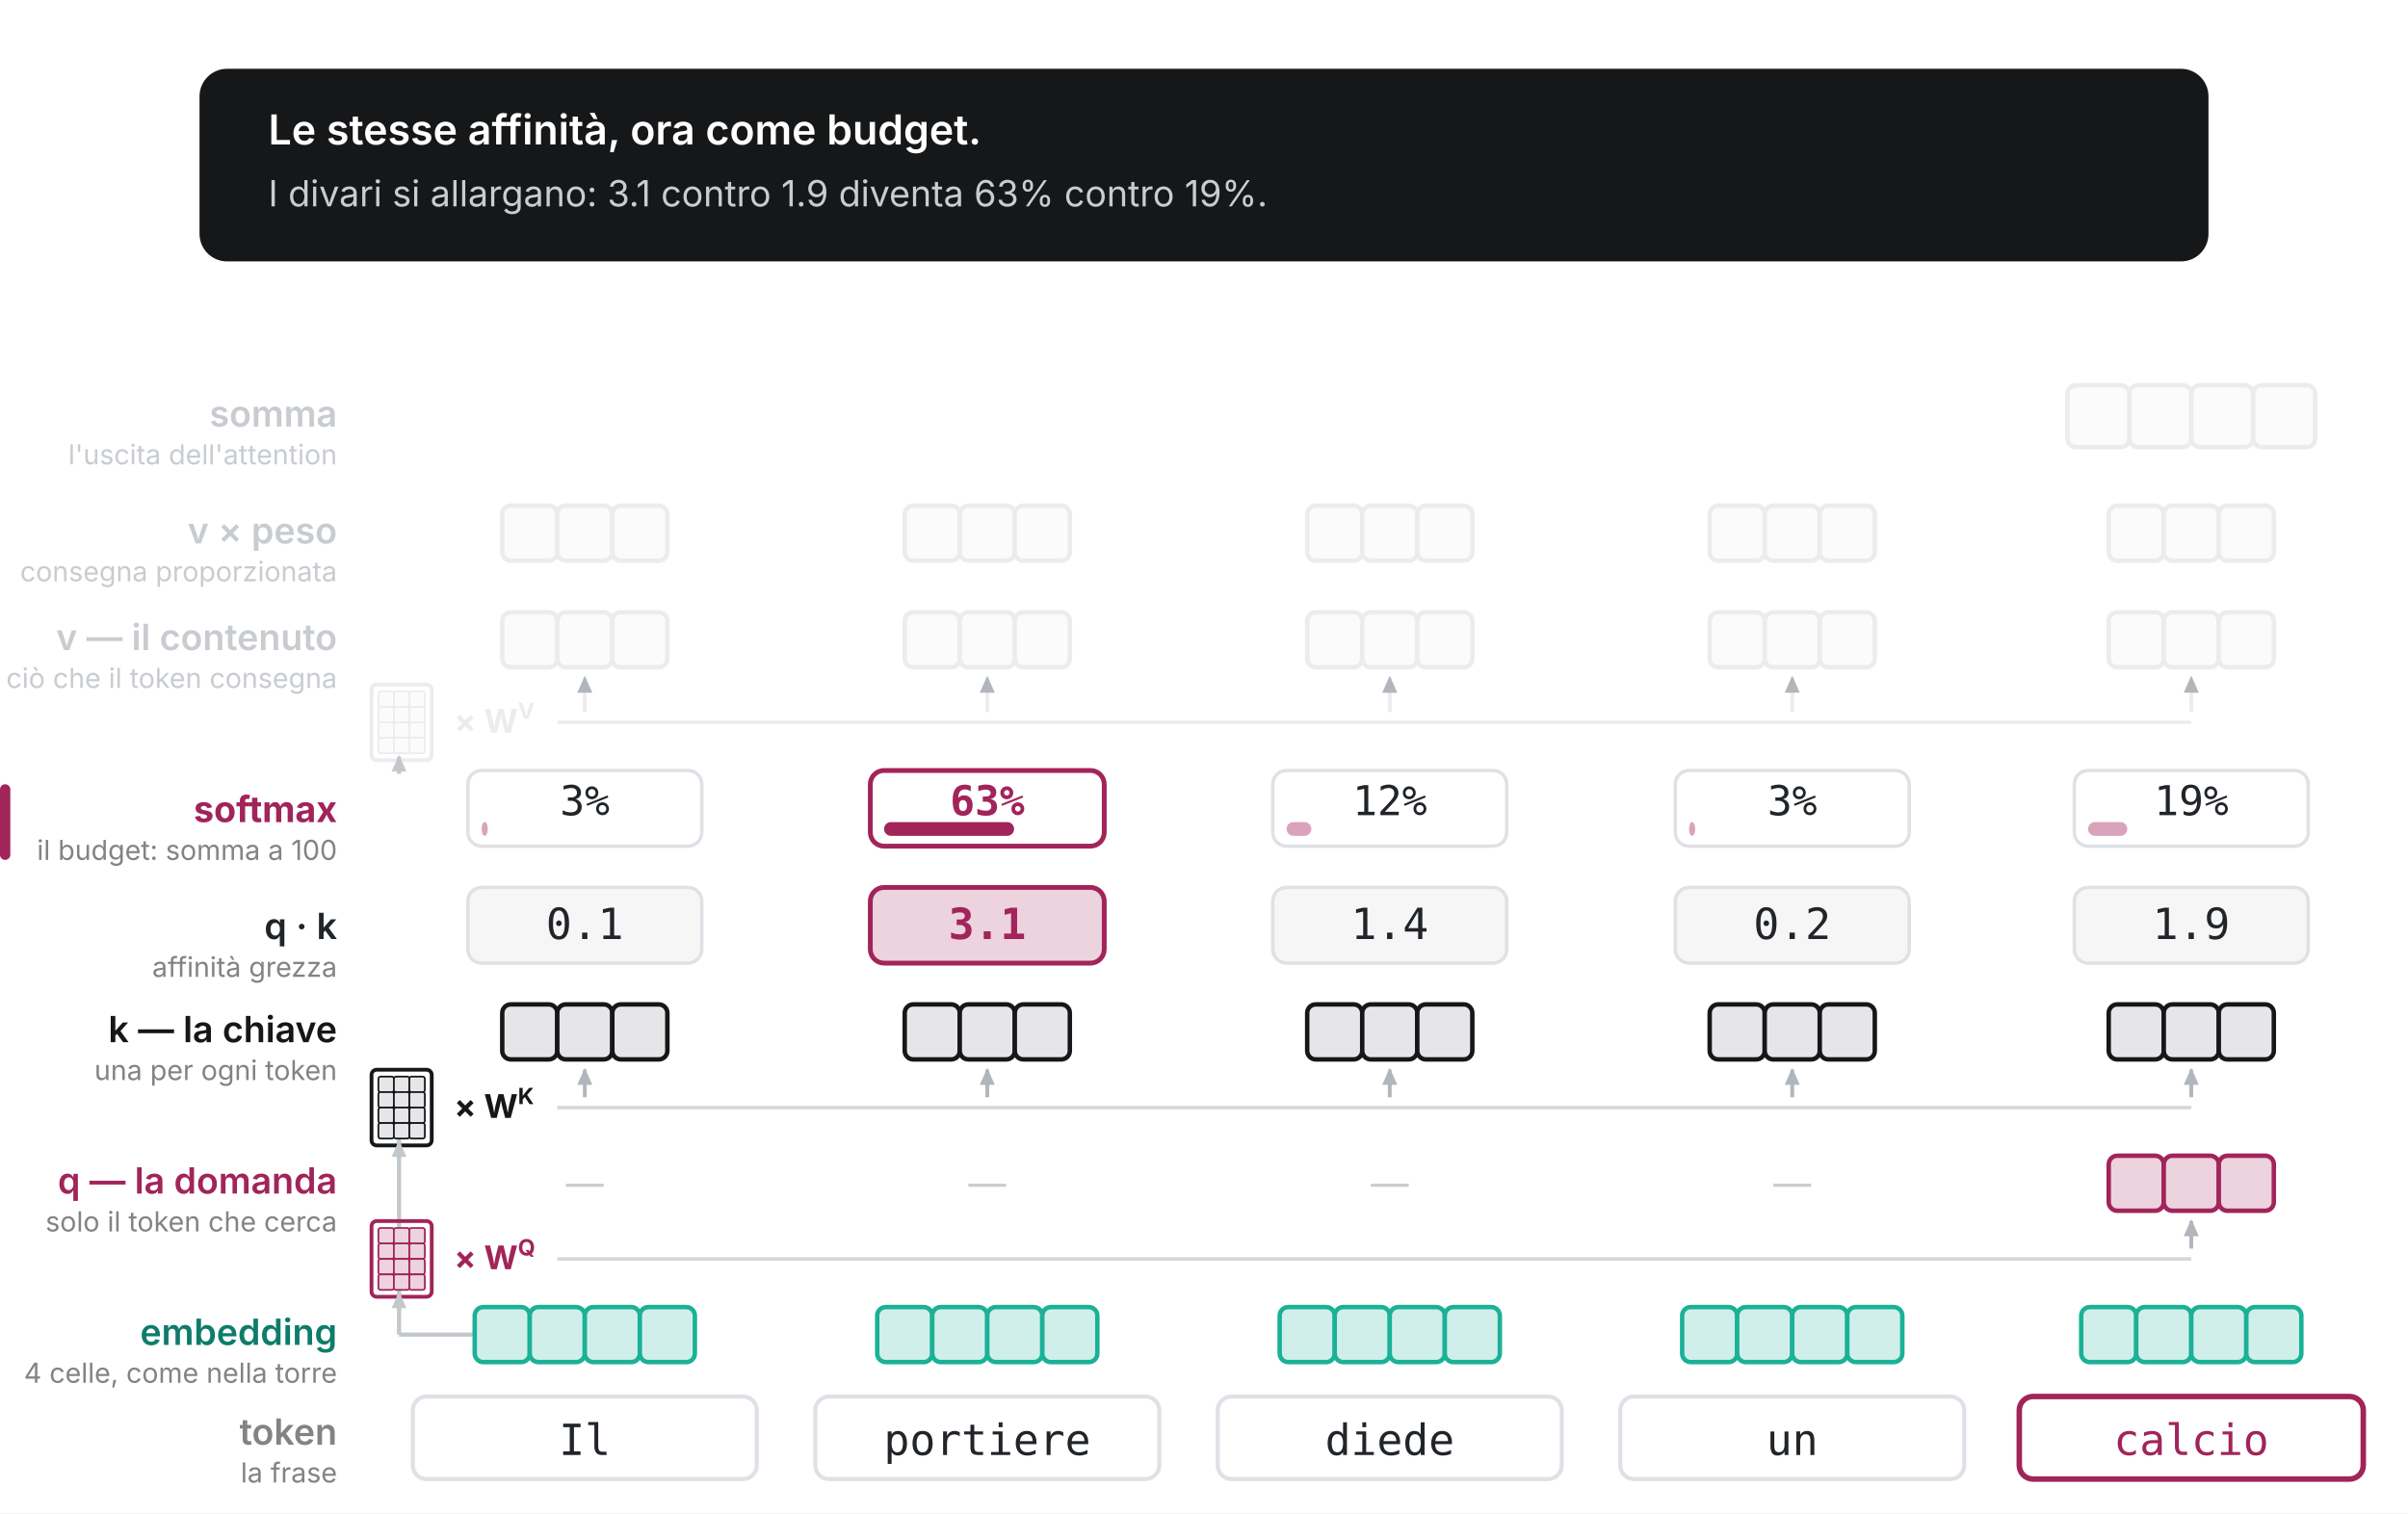
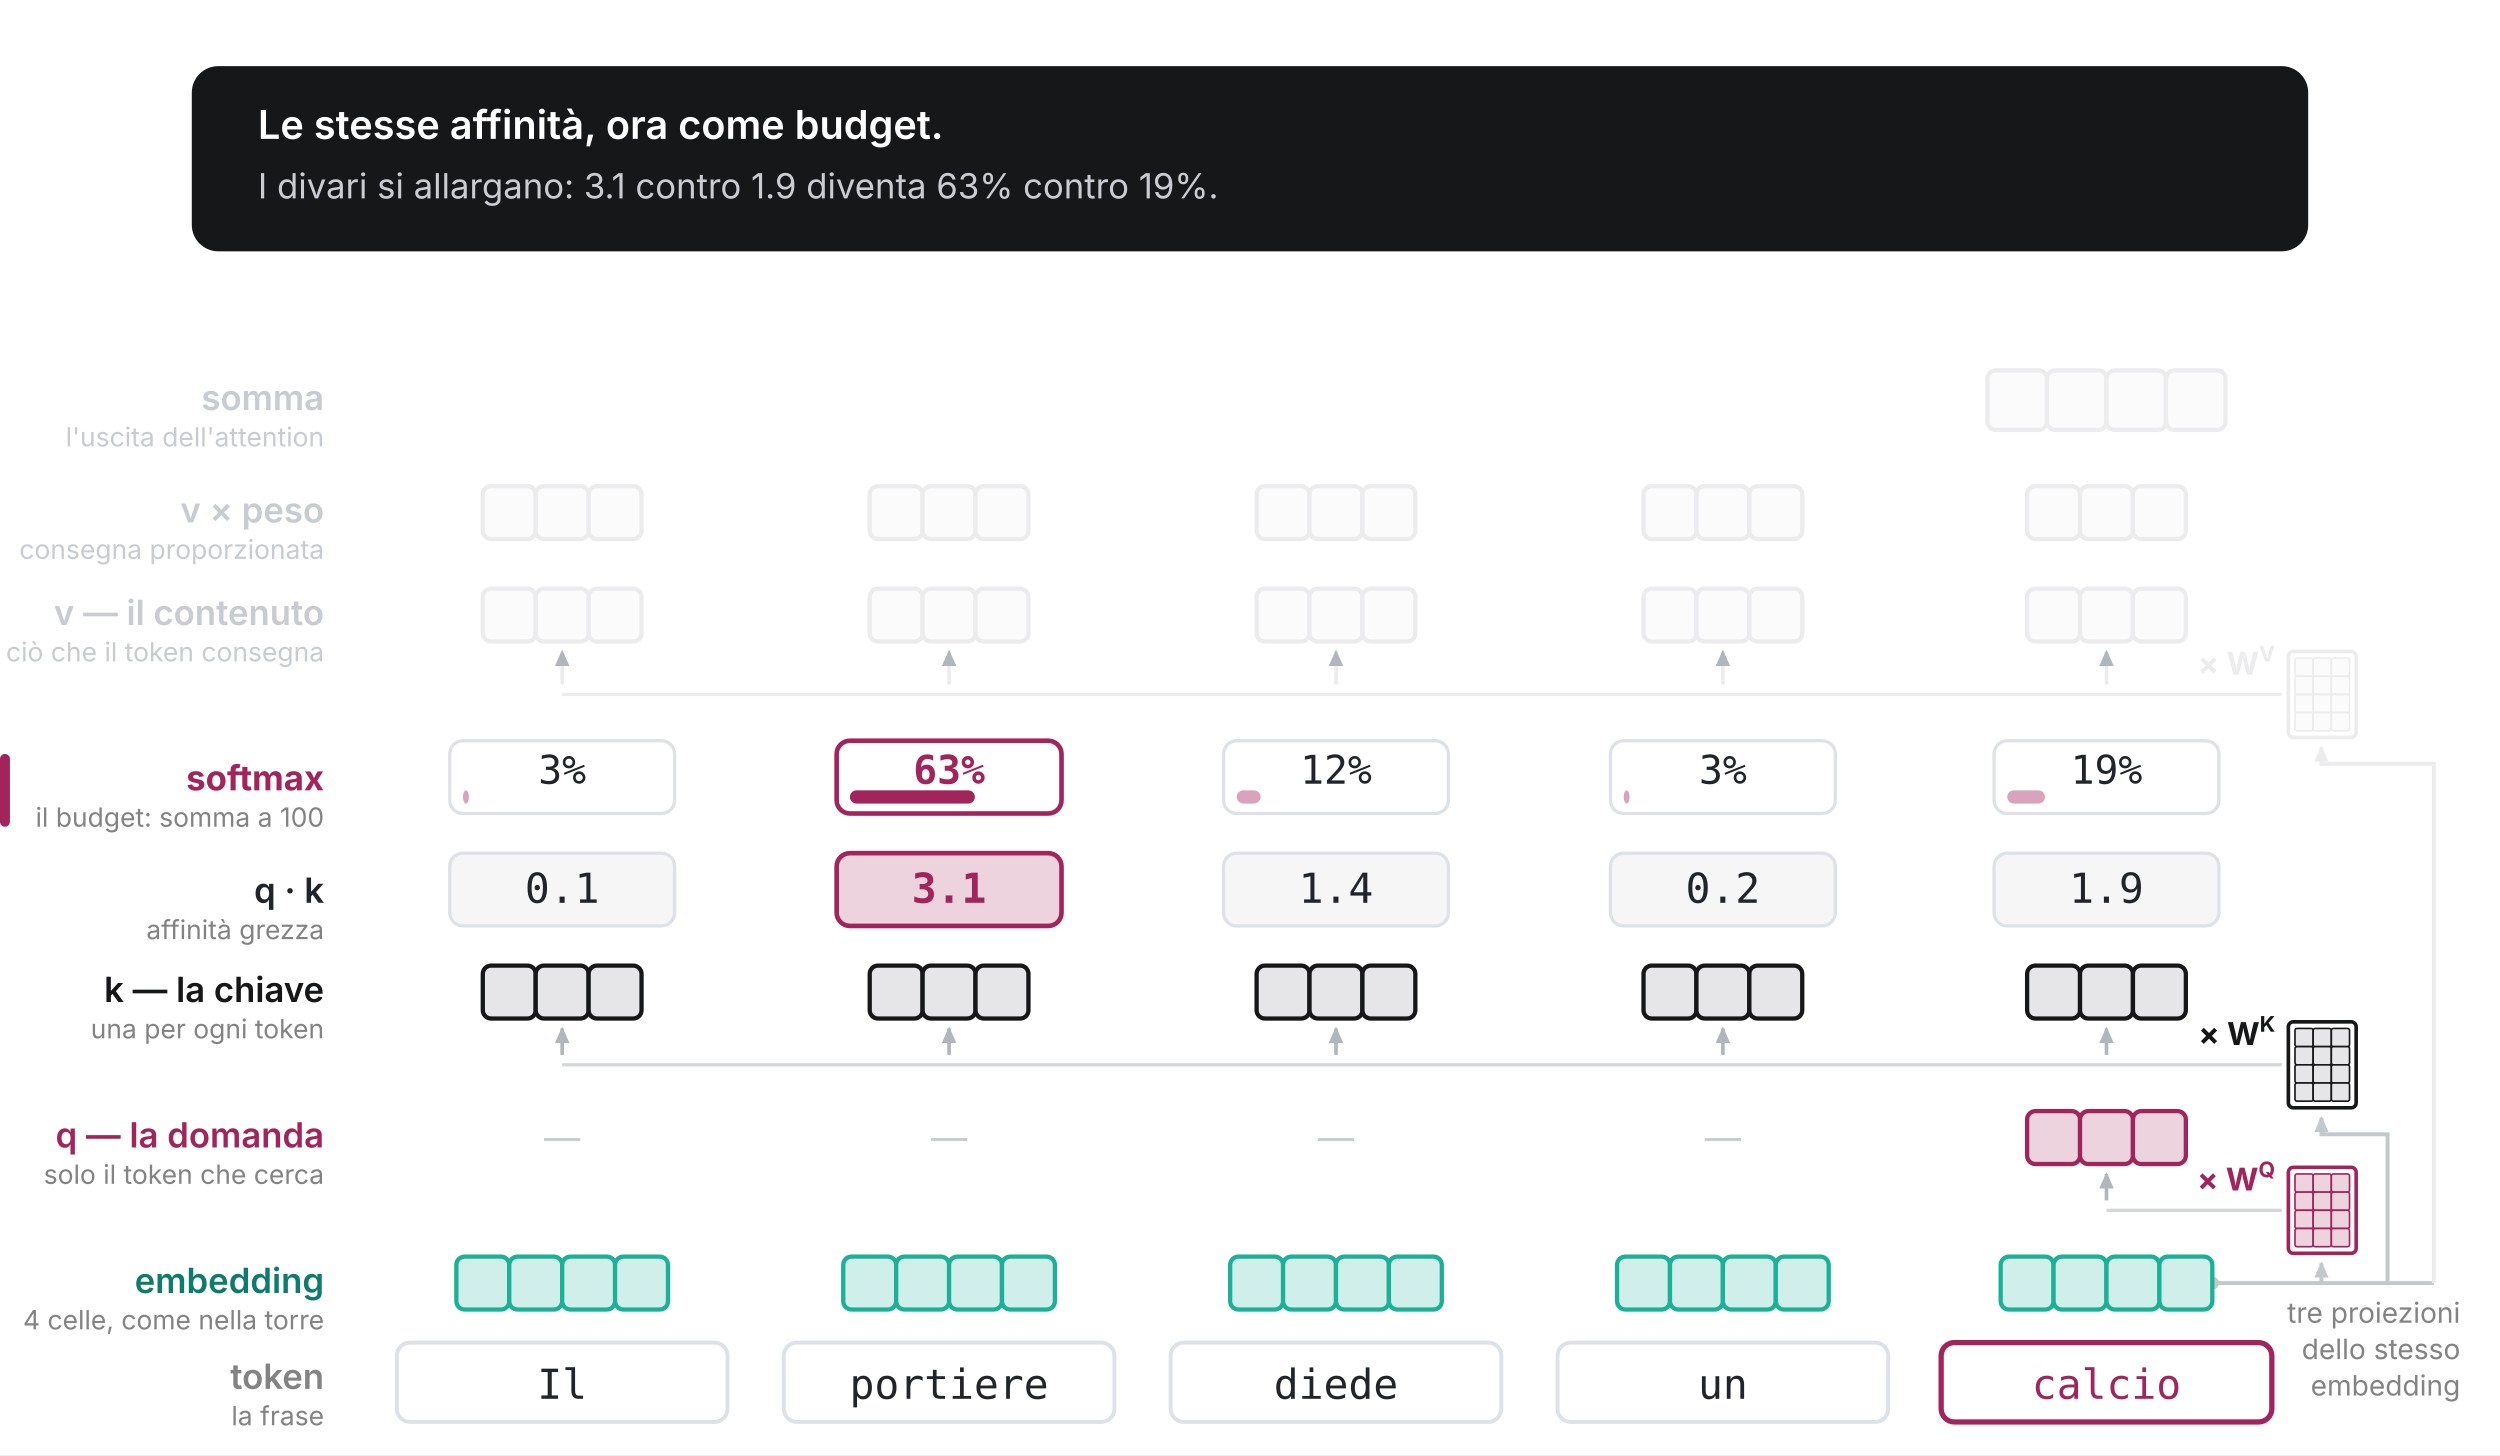
- <svg xmlns="http://www.w3.org/2000/svg" viewBox="0 0 700 440" width="700" height="440" role="img" aria-label="Griglia dell'attention dal basso: la softmax trasforma le affinita grezze nel budget di ascolto">
-   <rect width="700" height="440" fill="#ffffff" />
+ <svg xmlns="http://www.w3.org/2000/svg" viewBox="0 0 756 440" width="756" height="440" role="img" aria-label="Griglia dell'attention dal basso: la softmax trasforma le affinita grezze nel budget di ascolto">
+   <rect width="756" height="440" fill="#ffffff" />
  <defs>
    <marker id="a" viewBox="0 0 10 10" refX="8" refY="5" markerWidth="5" markerHeight="5" orient="auto-start-reverse">
      <path d="M 0 1 L 9 5 L 0 9 z" fill="#b0b6bc" />
    </marker>
    <marker id="a2" viewBox="0 0 10 10" refX="8" refY="5" markerWidth="5" markerHeight="5" orient="auto-start-reverse">
      <path d="M 0 1 L 9 5 L 0 9 z" fill="#a1245a" />
    </marker>
    <marker id="a3" viewBox="0 0 10 10" refX="8" refY="5" markerWidth="4.5" markerHeight="4.5" orient="auto-start-reverse">
      <path d="M 0 1 L 9 5 L 0 9 z" fill="#c3c8cd" />
    </marker>
+     <marker id="a4" viewBox="0 0 10 10" refX="8" refY="5" markerWidth="4.5" markerHeight="4.5" orient="auto-start-reverse">
+       <path d="M 0 1 L 9 5 L 0 9 z" fill="#ececef" />
+     </marker>
  </defs>
-   <line x1="146" y1="388" x2="116" y2="388" stroke="#c3c8cd" stroke-width="1.2" />
-   <line x1="116" y1="388" x2="116" y2="322" stroke="#c3c8cd" stroke-width="1.2" />
-   <circle cx="146" cy="388" r="2" fill="#c3c8cd" />
+   <line x1="669" y1="388" x2="736" y2="388" stroke="#c3c8cd" stroke-width="1.2" />
+   <circle cx="669" cy="388" r="2" fill="#c3c8cd" />
+   <text x="744" y="400" font-family="Poppins, system-ui, -apple-system, 'Segoe UI', sans-serif" font-size="8.5" fill="#838383" text-anchor="end" font-weight="400">tre proiezioni</text>
+   <text x="744" y="411" font-family="Poppins, system-ui, -apple-system, 'Segoe UI', sans-serif" font-size="8.5" fill="#838383" text-anchor="end" font-weight="400">dello stesso</text>
+   <text x="744" y="422" font-family="Poppins, system-ui, -apple-system, 'Segoe UI', sans-serif" font-size="8.5" fill="#838383" text-anchor="end" font-weight="400">embedding</text>
  <rect x="120" y="406" width="100" height="24" rx="4" fill="#ffffff" stroke="#dee2e6" stroke-width="1.2" />
  <text x="170" y="423" font-family="'SFMono-Regular', Menlo, Monaco, Consolas, monospace" font-size="12.5" fill="#212529" text-anchor="middle" font-weight="500">Il</text>
  <rect x="237" y="406" width="100" height="24" rx="4" fill="#ffffff" stroke="#dee2e6" stroke-width="1.2" />
  <text x="287" y="423" font-family="'SFMono-Regular', Menlo, Monaco, Consolas, monospace" font-size="12.5" fill="#212529" text-anchor="middle" font-weight="500">portiere</text>
  <rect x="354" y="406" width="100" height="24" rx="4" fill="#ffffff" stroke="#dee2e6" stroke-width="1.2" />
  <text x="404" y="423" font-family="'SFMono-Regular', Menlo, Monaco, Consolas, monospace" font-size="12.5" fill="#212529" text-anchor="middle" font-weight="500">diede</text>
  <rect x="471" y="406" width="100" height="24" rx="4" fill="#ffffff" stroke="#dee2e6" stroke-width="1.2" />
  <text x="521" y="423" font-family="'SFMono-Regular', Menlo, Monaco, Consolas, monospace" font-size="12.5" fill="#212529" text-anchor="middle" font-weight="500">un</text>
  <rect x="587" y="406" width="100" height="24" rx="4" fill="#ffffff" stroke="#a1245a" stroke-width="1.6" />
  <text x="637" y="423" font-family="'SFMono-Regular', Menlo, Monaco, Consolas, monospace" font-size="12.5" fill="#a1245a" text-anchor="middle" font-weight="500">calcio</text>
  <text x="98" y="420" font-family="Poppins, system-ui, -apple-system, 'Segoe UI', sans-serif" font-size="10.5" fill="#838383" text-anchor="end" font-weight="600">token</text>
  <text x="98" y="431" font-family="Poppins, system-ui, -apple-system, 'Segoe UI', sans-serif" font-size="8" fill="#838383" text-anchor="end" font-weight="400">la frase</text>
  <rect x="138.0" y="380" width="16" height="16" rx="2.5" fill="#d1efea" stroke="#1ab197" stroke-width="1.3" />
  <rect x="154.0" y="380" width="16" height="16" rx="2.5" fill="#d1efea" stroke="#1ab197" stroke-width="1.3" />
  <rect x="170.0" y="380" width="16" height="16" rx="2.5" fill="#d1efea" stroke="#1ab197" stroke-width="1.3" />
  <rect x="186.0" y="380" width="16" height="16" rx="2.5" fill="#d1efea" stroke="#1ab197" stroke-width="1.3" />
  <text x="170" y="348" font-family="Poppins, system-ui, -apple-system, 'Segoe UI', sans-serif" font-size="11" fill="#c8ccd0" text-anchor="middle" font-weight="400">—</text>
  <rect x="146.0" y="292" width="16" height="16" rx="2.5" fill="#e6e6e8" stroke="#161719" stroke-width="1.3" />
  <rect x="162.0" y="292" width="16" height="16" rx="2.5" fill="#e6e6e8" stroke="#161719" stroke-width="1.3" />
  <rect x="178.0" y="292" width="16" height="16" rx="2.5" fill="#e6e6e8" stroke="#161719" stroke-width="1.3" />
  <rect x="255.0" y="380" width="16" height="16" rx="2.5" fill="#d1efea" stroke="#1ab197" stroke-width="1.3" />
  <rect x="271.0" y="380" width="16" height="16" rx="2.5" fill="#d1efea" stroke="#1ab197" stroke-width="1.3" />
  <rect x="287.0" y="380" width="16" height="16" rx="2.5" fill="#d1efea" stroke="#1ab197" stroke-width="1.3" />
  <rect x="303.0" y="380" width="16" height="16" rx="2.5" fill="#d1efea" stroke="#1ab197" stroke-width="1.3" />
  <text x="287" y="348" font-family="Poppins, system-ui, -apple-system, 'Segoe UI', sans-serif" font-size="11" fill="#c8ccd0" text-anchor="middle" font-weight="400">—</text>
  <rect x="263.0" y="292" width="16" height="16" rx="2.5" fill="#e6e6e8" stroke="#161719" stroke-width="1.3" />
  <rect x="279.0" y="292" width="16" height="16" rx="2.5" fill="#e6e6e8" stroke="#161719" stroke-width="1.3" />
  <rect x="295.0" y="292" width="16" height="16" rx="2.5" fill="#e6e6e8" stroke="#161719" stroke-width="1.3" />
  <rect x="372.0" y="380" width="16" height="16" rx="2.5" fill="#d1efea" stroke="#1ab197" stroke-width="1.3" />
  <rect x="388.0" y="380" width="16" height="16" rx="2.5" fill="#d1efea" stroke="#1ab197" stroke-width="1.3" />
  <rect x="404.0" y="380" width="16" height="16" rx="2.5" fill="#d1efea" stroke="#1ab197" stroke-width="1.3" />
  <rect x="420.0" y="380" width="16" height="16" rx="2.5" fill="#d1efea" stroke="#1ab197" stroke-width="1.3" />
  <text x="404" y="348" font-family="Poppins, system-ui, -apple-system, 'Segoe UI', sans-serif" font-size="11" fill="#c8ccd0" text-anchor="middle" font-weight="400">—</text>
  <rect x="380.0" y="292" width="16" height="16" rx="2.5" fill="#e6e6e8" stroke="#161719" stroke-width="1.3" />
  <rect x="396.0" y="292" width="16" height="16" rx="2.5" fill="#e6e6e8" stroke="#161719" stroke-width="1.3" />
  <rect x="412.0" y="292" width="16" height="16" rx="2.5" fill="#e6e6e8" stroke="#161719" stroke-width="1.3" />
  <rect x="489.0" y="380" width="16" height="16" rx="2.5" fill="#d1efea" stroke="#1ab197" stroke-width="1.3" />
  <rect x="505.0" y="380" width="16" height="16" rx="2.5" fill="#d1efea" stroke="#1ab197" stroke-width="1.3" />
  <rect x="521.0" y="380" width="16" height="16" rx="2.5" fill="#d1efea" stroke="#1ab197" stroke-width="1.3" />
  <rect x="537.0" y="380" width="16" height="16" rx="2.5" fill="#d1efea" stroke="#1ab197" stroke-width="1.3" />
  <text x="521" y="348" font-family="Poppins, system-ui, -apple-system, 'Segoe UI', sans-serif" font-size="11" fill="#c8ccd0" text-anchor="middle" font-weight="400">—</text>
  <rect x="497.0" y="292" width="16" height="16" rx="2.5" fill="#e6e6e8" stroke="#161719" stroke-width="1.3" />
  <rect x="513.0" y="292" width="16" height="16" rx="2.5" fill="#e6e6e8" stroke="#161719" stroke-width="1.3" />
  <rect x="529.0" y="292" width="16" height="16" rx="2.5" fill="#e6e6e8" stroke="#161719" stroke-width="1.3" />
  <rect x="605.0" y="380" width="16" height="16" rx="2.5" fill="#d1efea" stroke="#1ab197" stroke-width="1.3" />
  <rect x="621.0" y="380" width="16" height="16" rx="2.5" fill="#d1efea" stroke="#1ab197" stroke-width="1.3" />
  <rect x="637.0" y="380" width="16" height="16" rx="2.5" fill="#d1efea" stroke="#1ab197" stroke-width="1.3" />
  <rect x="653.0" y="380" width="16" height="16" rx="2.5" fill="#d1efea" stroke="#1ab197" stroke-width="1.3" />
  <rect x="613.0" y="336" width="16" height="16" rx="2.5" fill="#ecd3de" stroke="#a1245a" stroke-width="1.3" />
  <rect x="629.0" y="336" width="16" height="16" rx="2.5" fill="#ecd3de" stroke="#a1245a" stroke-width="1.3" />
  <rect x="645.0" y="336" width="16" height="16" rx="2.5" fill="#ecd3de" stroke="#a1245a" stroke-width="1.3" />
  <rect x="613.0" y="292" width="16" height="16" rx="2.5" fill="#e6e6e8" stroke="#161719" stroke-width="1.3" />
  <rect x="629.0" y="292" width="16" height="16" rx="2.5" fill="#e6e6e8" stroke="#161719" stroke-width="1.3" />
  <rect x="645.0" y="292" width="16" height="16" rx="2.5" fill="#e6e6e8" stroke="#161719" stroke-width="1.3" />
-   <rect x="110.0" y="357.0" width="4.5" height="4.5" rx="0.6" fill="#ecd3de" stroke="#a1245a" stroke-width="0.5" />
-   <rect x="114.5" y="357.0" width="4.5" height="4.5" rx="0.6" fill="#ecd3de" stroke="#a1245a" stroke-width="0.5" />
-   <rect x="119.0" y="357.0" width="4.5" height="4.5" rx="0.6" fill="#ecd3de" stroke="#a1245a" stroke-width="0.5" />
-   <rect x="110.0" y="361.5" width="4.5" height="4.5" rx="0.6" fill="#ecd3de" stroke="#a1245a" stroke-width="0.5" />
-   <rect x="114.5" y="361.5" width="4.5" height="4.5" rx="0.6" fill="#ecd3de" stroke="#a1245a" stroke-width="0.5" />
-   <rect x="119.0" y="361.5" width="4.5" height="4.5" rx="0.6" fill="#ecd3de" stroke="#a1245a" stroke-width="0.5" />
-   <rect x="110.0" y="366.0" width="4.5" height="4.5" rx="0.6" fill="#ecd3de" stroke="#a1245a" stroke-width="0.5" />
-   <rect x="114.5" y="366.0" width="4.5" height="4.5" rx="0.6" fill="#ecd3de" stroke="#a1245a" stroke-width="0.5" />
-   <rect x="119.0" y="366.0" width="4.5" height="4.5" rx="0.6" fill="#ecd3de" stroke="#a1245a" stroke-width="0.5" />
-   <rect x="110.0" y="370.5" width="4.5" height="4.5" rx="0.6" fill="#ecd3de" stroke="#a1245a" stroke-width="0.5" />
-   <rect x="114.5" y="370.5" width="4.5" height="4.5" rx="0.6" fill="#ecd3de" stroke="#a1245a" stroke-width="0.5" />
-   <rect x="119.0" y="370.5" width="4.5" height="4.5" rx="0.6" fill="#ecd3de" stroke="#a1245a" stroke-width="0.5" />
-   <rect x="108" y="355" width="17.5" height="22.0" rx="1.5" fill="none" stroke="#a1245a" stroke-width="1.1" />
-   <text x="132" y="369" font-family="Poppins, system-ui, -apple-system, 'Segoe UI', sans-serif" font-size="9.5" fill="#a1245a" text-anchor="start" font-weight="700">× W<tspan font-size="6.5" dy="-4">Q</tspan>
+   <rect x="694.0" y="355.0" width="5.5" height="5.5" rx="0.6" fill="#ecd3de" stroke="#a1245a" stroke-width="0.5" />
+   <rect x="699.5" y="355.0" width="5.5" height="5.5" rx="0.6" fill="#ecd3de" stroke="#a1245a" stroke-width="0.5" />
+   <rect x="705.0" y="355.0" width="5.5" height="5.5" rx="0.6" fill="#ecd3de" stroke="#a1245a" stroke-width="0.5" />
+   <rect x="694.0" y="360.5" width="5.5" height="5.5" rx="0.6" fill="#ecd3de" stroke="#a1245a" stroke-width="0.5" />
+   <rect x="699.5" y="360.5" width="5.5" height="5.5" rx="0.6" fill="#ecd3de" stroke="#a1245a" stroke-width="0.5" />
+   <rect x="705.0" y="360.5" width="5.5" height="5.5" rx="0.6" fill="#ecd3de" stroke="#a1245a" stroke-width="0.5" />
+   <rect x="694.0" y="366.0" width="5.5" height="5.5" rx="0.6" fill="#ecd3de" stroke="#a1245a" stroke-width="0.5" />
+   <rect x="699.5" y="366.0" width="5.5" height="5.5" rx="0.6" fill="#ecd3de" stroke="#a1245a" stroke-width="0.5" />
+   <rect x="705.0" y="366.0" width="5.5" height="5.5" rx="0.6" fill="#ecd3de" stroke="#a1245a" stroke-width="0.5" />
+   <rect x="694.0" y="371.5" width="5.5" height="5.5" rx="0.6" fill="#ecd3de" stroke="#a1245a" stroke-width="0.5" />
+   <rect x="699.5" y="371.5" width="5.5" height="5.5" rx="0.6" fill="#ecd3de" stroke="#a1245a" stroke-width="0.5" />
+   <rect x="705.0" y="371.5" width="5.5" height="5.5" rx="0.6" fill="#ecd3de" stroke="#a1245a" stroke-width="0.5" />
+   <rect x="692" y="353.0" width="20.5" height="26.0" rx="1.5" fill="none" stroke="#a1245a" stroke-width="1.1" />
+   <text x="688" y="360" font-family="Poppins, system-ui, -apple-system, 'Segoe UI', sans-serif" font-size="9.5" fill="#a1245a" text-anchor="end" font-weight="700">× W<tspan font-size="6.5" dy="-4">Q</tspan>
  </text>
-   <path d="M 116 381 V 376" stroke="#c3c8cd" stroke-width="1.2" marker-end="url(#a3)" />
-   <line x1="162" y1="366" x2="637" y2="366" stroke="#d3d7db" stroke-width="1.0" />
+   <path d="M 702 388 V 382.0" fill="none" stroke="#c3c8cd" stroke-width="1.2" marker-end="url(#a3)" />
+   <line x1="690" y1="366" x2="637" y2="366" stroke="#d3d7db" stroke-width="1.0" />
  <path d="M 637 363 V 355" stroke="#b0b6bc" stroke-width="1.1" marker-end="url(#a)" />
-   <rect x="110.0" y="313.0" width="4.5" height="4.5" rx="0.6" fill="#e6e6e8" stroke="#161719" stroke-width="0.5" />
-   <rect x="114.5" y="313.0" width="4.5" height="4.5" rx="0.6" fill="#e6e6e8" stroke="#161719" stroke-width="0.5" />
-   <rect x="119.0" y="313.0" width="4.5" height="4.5" rx="0.6" fill="#e6e6e8" stroke="#161719" stroke-width="0.5" />
-   <rect x="110.0" y="317.5" width="4.5" height="4.5" rx="0.6" fill="#e6e6e8" stroke="#161719" stroke-width="0.5" />
-   <rect x="114.5" y="317.5" width="4.5" height="4.5" rx="0.6" fill="#e6e6e8" stroke="#161719" stroke-width="0.5" />
-   <rect x="119.0" y="317.5" width="4.5" height="4.5" rx="0.6" fill="#e6e6e8" stroke="#161719" stroke-width="0.5" />
-   <rect x="110.0" y="322.0" width="4.5" height="4.5" rx="0.6" fill="#e6e6e8" stroke="#161719" stroke-width="0.5" />
-   <rect x="114.5" y="322.0" width="4.5" height="4.5" rx="0.6" fill="#e6e6e8" stroke="#161719" stroke-width="0.5" />
-   <rect x="119.0" y="322.0" width="4.5" height="4.5" rx="0.6" fill="#e6e6e8" stroke="#161719" stroke-width="0.5" />
-   <rect x="110.0" y="326.5" width="4.5" height="4.5" rx="0.6" fill="#e6e6e8" stroke="#161719" stroke-width="0.5" />
-   <rect x="114.5" y="326.5" width="4.5" height="4.5" rx="0.6" fill="#e6e6e8" stroke="#161719" stroke-width="0.5" />
-   <rect x="119.0" y="326.5" width="4.5" height="4.5" rx="0.6" fill="#e6e6e8" stroke="#161719" stroke-width="0.5" />
-   <rect x="108" y="311" width="17.5" height="22.0" rx="1.5" fill="none" stroke="#161719" stroke-width="1.1" />
-   <text x="132" y="325" font-family="Poppins, system-ui, -apple-system, 'Segoe UI', sans-serif" font-size="9.5" fill="#161719" text-anchor="start" font-weight="700">× W<tspan font-size="6.5" dy="-4">K</tspan>
+   <rect x="694.0" y="311.0" width="5.5" height="5.5" rx="0.6" fill="#e6e6e8" stroke="#161719" stroke-width="0.5" />
+   <rect x="699.5" y="311.0" width="5.5" height="5.5" rx="0.6" fill="#e6e6e8" stroke="#161719" stroke-width="0.5" />
+   <rect x="705.0" y="311.0" width="5.5" height="5.5" rx="0.6" fill="#e6e6e8" stroke="#161719" stroke-width="0.5" />
+   <rect x="694.0" y="316.5" width="5.5" height="5.5" rx="0.6" fill="#e6e6e8" stroke="#161719" stroke-width="0.5" />
+   <rect x="699.5" y="316.5" width="5.5" height="5.5" rx="0.6" fill="#e6e6e8" stroke="#161719" stroke-width="0.5" />
+   <rect x="705.0" y="316.5" width="5.5" height="5.5" rx="0.6" fill="#e6e6e8" stroke="#161719" stroke-width="0.5" />
+   <rect x="694.0" y="322.0" width="5.5" height="5.5" rx="0.6" fill="#e6e6e8" stroke="#161719" stroke-width="0.5" />
+   <rect x="699.5" y="322.0" width="5.5" height="5.5" rx="0.6" fill="#e6e6e8" stroke="#161719" stroke-width="0.5" />
+   <rect x="705.0" y="322.0" width="5.5" height="5.5" rx="0.6" fill="#e6e6e8" stroke="#161719" stroke-width="0.5" />
+   <rect x="694.0" y="327.5" width="5.5" height="5.5" rx="0.6" fill="#e6e6e8" stroke="#161719" stroke-width="0.5" />
+   <rect x="699.5" y="327.5" width="5.5" height="5.5" rx="0.6" fill="#e6e6e8" stroke="#161719" stroke-width="0.5" />
+   <rect x="705.0" y="327.5" width="5.5" height="5.5" rx="0.6" fill="#e6e6e8" stroke="#161719" stroke-width="0.5" />
+   <rect x="692" y="309.0" width="20.5" height="26.0" rx="1.5" fill="none" stroke="#161719" stroke-width="1.1" />
+   <text x="688" y="316" font-family="Poppins, system-ui, -apple-system, 'Segoe UI', sans-serif" font-size="9.5" fill="#161719" text-anchor="end" font-weight="700">× W<tspan font-size="6.5" dy="-4">K</tspan>
  </text>
-   <path d="M 116 337 V 332" stroke="#c3c8cd" stroke-width="1.2" marker-end="url(#a3)" />
-   <line x1="162" y1="322" x2="637" y2="322" stroke="#d3d7db" stroke-width="1.0" />
+   <path d="M 722 388 V 343.0 H 702 V 338.0" fill="none" stroke="#c3c8cd" stroke-width="1.2" marker-end="url(#a3)" />
+   <line x1="690" y1="322" x2="170" y2="322" stroke="#d3d7db" stroke-width="1.0" />
  <path d="M 170 319 V 311" stroke="#b0b6bc" stroke-width="1.1" marker-end="url(#a)" />
  <path d="M 287 319 V 311" stroke="#b0b6bc" stroke-width="1.1" marker-end="url(#a)" />
  <path d="M 404 319 V 311" stroke="#b0b6bc" stroke-width="1.1" marker-end="url(#a)" />
  <path d="M 521 319 V 311" stroke="#b0b6bc" stroke-width="1.1" marker-end="url(#a)" />
  <path d="M 637 319 V 311" stroke="#b0b6bc" stroke-width="1.1" marker-end="url(#a)" />
  <text x="98" y="391" font-family="Poppins, system-ui, -apple-system, 'Segoe UI', sans-serif" font-size="10.5" fill="#0e7c6a" text-anchor="end" font-weight="600">embedding</text>
  <text x="98" y="402" font-family="Poppins, system-ui, -apple-system, 'Segoe UI', sans-serif" font-size="8" fill="#838383" text-anchor="end" font-weight="400">4 celle, come nella torre</text>
  <text x="98" y="347" font-family="Poppins, system-ui, -apple-system, 'Segoe UI', sans-serif" font-size="10.5" fill="#a1245a" text-anchor="end" font-weight="600">q — la domanda</text>
  <text x="98" y="358" font-family="Poppins, system-ui, -apple-system, 'Segoe UI', sans-serif" font-size="8" fill="#838383" text-anchor="end" font-weight="400">solo il token che cerca</text>
  <text x="98" y="303" font-family="Poppins, system-ui, -apple-system, 'Segoe UI', sans-serif" font-size="10.5" fill="#161719" text-anchor="end" font-weight="600">k — la chiave</text>
  <text x="98" y="314" font-family="Poppins, system-ui, -apple-system, 'Segoe UI', sans-serif" font-size="8" fill="#838383" text-anchor="end" font-weight="400">una per ogni token</text>
  <rect x="136" y="258" width="68" height="22" rx="4" fill="#f6f6f6" stroke="#dee2e6" stroke-width="1.0" />
  <text x="170" y="273" font-family="'SFMono-Regular', Menlo, Monaco, Consolas, monospace" font-size="12.5" fill="#212529" text-anchor="middle" font-weight="500">0.1</text>
  <rect x="253" y="258" width="68" height="22" rx="4" fill="#ecd3de" stroke="#a1245a" stroke-width="1.4" />
  <text x="287" y="273" font-family="'SFMono-Regular', Menlo, Monaco, Consolas, monospace" font-size="12.5" fill="#a1245a" text-anchor="middle" font-weight="700">3.1</text>
  <rect x="370" y="258" width="68" height="22" rx="4" fill="#f6f6f6" stroke="#dee2e6" stroke-width="1.0" />
  <text x="404" y="273" font-family="'SFMono-Regular', Menlo, Monaco, Consolas, monospace" font-size="12.5" fill="#212529" text-anchor="middle" font-weight="500">1.4</text>
  <rect x="487" y="258" width="68" height="22" rx="4" fill="#f6f6f6" stroke="#dee2e6" stroke-width="1.0" />
  <text x="521" y="273" font-family="'SFMono-Regular', Menlo, Monaco, Consolas, monospace" font-size="12.5" fill="#212529" text-anchor="middle" font-weight="500">0.2</text>
  <rect x="603" y="258" width="68" height="22" rx="4" fill="#f6f6f6" stroke="#dee2e6" stroke-width="1.0" />
  <text x="637" y="273" font-family="'SFMono-Regular', Menlo, Monaco, Consolas, monospace" font-size="12.5" fill="#212529" text-anchor="middle" font-weight="500">1.9</text>
  <text x="98" y="273" font-family="Poppins, system-ui, -apple-system, 'Segoe UI', sans-serif" font-size="10.5" fill="#212529" text-anchor="end" font-weight="600">q · k</text>
  <text x="98" y="284" font-family="Poppins, system-ui, -apple-system, 'Segoe UI', sans-serif" font-size="8" fill="#838383" text-anchor="end" font-weight="400">affinità grezza</text>
  <rect x="136" y="224" width="68" height="22" rx="4" fill="#ffffff" stroke="#dee2e6" stroke-width="1.0" />
  <rect x="140" y="239" width="1.8" height="4" rx="2" fill="#d9a3bb" stroke="none" stroke-width="1.0" />
  <text x="170" y="237" font-family="'SFMono-Regular', Menlo, Monaco, Consolas, monospace" font-size="12" fill="#212529" text-anchor="middle" font-weight="500">3%</text>
  <rect x="253" y="224" width="68" height="22" rx="4" fill="#ffffff" stroke="#a1245a" stroke-width="1.4" />
  <rect x="257" y="239" width="37.8" height="4" rx="2" fill="#a1245a" stroke="none" stroke-width="1.0" />
  <text x="287" y="237" font-family="'SFMono-Regular', Menlo, Monaco, Consolas, monospace" font-size="12" fill="#a1245a" text-anchor="middle" font-weight="700">63%</text>
  <rect x="370" y="224" width="68" height="22" rx="4" fill="#ffffff" stroke="#dee2e6" stroke-width="1.0" />
  <rect x="374" y="239" width="7.2" height="4" rx="2" fill="#d9a3bb" stroke="none" stroke-width="1.0" />
  <text x="404" y="237" font-family="'SFMono-Regular', Menlo, Monaco, Consolas, monospace" font-size="12" fill="#212529" text-anchor="middle" font-weight="500">12%</text>
  <rect x="487" y="224" width="68" height="22" rx="4" fill="#ffffff" stroke="#dee2e6" stroke-width="1.0" />
  <rect x="491" y="239" width="1.8" height="4" rx="2" fill="#d9a3bb" stroke="none" stroke-width="1.0" />
  <text x="521" y="237" font-family="'SFMono-Regular', Menlo, Monaco, Consolas, monospace" font-size="12" fill="#212529" text-anchor="middle" font-weight="500">3%</text>
  <rect x="603" y="224" width="68" height="22" rx="4" fill="#ffffff" stroke="#dee2e6" stroke-width="1.0" />
  <rect x="607" y="239" width="11.4" height="4" rx="2" fill="#d9a3bb" stroke="none" stroke-width="1.0" />
  <text x="637" y="237" font-family="'SFMono-Regular', Menlo, Monaco, Consolas, monospace" font-size="12" fill="#212529" text-anchor="middle" font-weight="500">19%</text>
  <rect x="0" y="228" width="3" height="22" rx="1.5" fill="#a1245a" stroke="none" stroke-width="1.0" />
  <text x="98" y="239" font-family="Poppins, system-ui, -apple-system, 'Segoe UI', sans-serif" font-size="10.5" fill="#a1245a" text-anchor="end" font-weight="700">softmax</text>
  <text x="98" y="250" font-family="Poppins, system-ui, -apple-system, 'Segoe UI', sans-serif" font-size="8" fill="#838383" text-anchor="end" font-weight="400">il budget: somma a 100</text>
  <rect x="146.0" y="178" width="16" height="16" rx="2.5" fill="#fbfbfc" stroke="#ececef" stroke-width="1.3" />
  <rect x="162.0" y="178" width="16" height="16" rx="2.5" fill="#fbfbfc" stroke="#ececef" stroke-width="1.3" />
  <rect x="178.0" y="178" width="16" height="16" rx="2.5" fill="#fbfbfc" stroke="#ececef" stroke-width="1.3" />
  <rect x="146.0" y="147" width="16" height="16" rx="2.5" fill="#fbfbfc" stroke="#ececef" stroke-width="1.3" />
  <rect x="162.0" y="147" width="16" height="16" rx="2.5" fill="#fbfbfc" stroke="#ececef" stroke-width="1.3" />
  <rect x="178.0" y="147" width="16" height="16" rx="2.5" fill="#fbfbfc" stroke="#ececef" stroke-width="1.3" />
  <rect x="263.0" y="178" width="16" height="16" rx="2.5" fill="#fbfbfc" stroke="#ececef" stroke-width="1.3" />
  <rect x="279.0" y="178" width="16" height="16" rx="2.5" fill="#fbfbfc" stroke="#ececef" stroke-width="1.3" />
  <rect x="295.0" y="178" width="16" height="16" rx="2.5" fill="#fbfbfc" stroke="#ececef" stroke-width="1.3" />
  <rect x="263.0" y="147" width="16" height="16" rx="2.5" fill="#fbfbfc" stroke="#ececef" stroke-width="1.3" />
  <rect x="279.0" y="147" width="16" height="16" rx="2.5" fill="#fbfbfc" stroke="#ececef" stroke-width="1.3" />
  <rect x="295.0" y="147" width="16" height="16" rx="2.5" fill="#fbfbfc" stroke="#ececef" stroke-width="1.3" />
  <rect x="380.0" y="178" width="16" height="16" rx="2.5" fill="#fbfbfc" stroke="#ececef" stroke-width="1.3" />
  <rect x="396.0" y="178" width="16" height="16" rx="2.5" fill="#fbfbfc" stroke="#ececef" stroke-width="1.3" />
  <rect x="412.0" y="178" width="16" height="16" rx="2.5" fill="#fbfbfc" stroke="#ececef" stroke-width="1.3" />
  <rect x="380.0" y="147" width="16" height="16" rx="2.5" fill="#fbfbfc" stroke="#ececef" stroke-width="1.3" />
  <rect x="396.0" y="147" width="16" height="16" rx="2.5" fill="#fbfbfc" stroke="#ececef" stroke-width="1.3" />
  <rect x="412.0" y="147" width="16" height="16" rx="2.5" fill="#fbfbfc" stroke="#ececef" stroke-width="1.3" />
  <rect x="497.0" y="178" width="16" height="16" rx="2.5" fill="#fbfbfc" stroke="#ececef" stroke-width="1.3" />
  <rect x="513.0" y="178" width="16" height="16" rx="2.5" fill="#fbfbfc" stroke="#ececef" stroke-width="1.3" />
  <rect x="529.0" y="178" width="16" height="16" rx="2.5" fill="#fbfbfc" stroke="#ececef" stroke-width="1.3" />
  <rect x="497.0" y="147" width="16" height="16" rx="2.5" fill="#fbfbfc" stroke="#ececef" stroke-width="1.3" />
  <rect x="513.0" y="147" width="16" height="16" rx="2.5" fill="#fbfbfc" stroke="#ececef" stroke-width="1.3" />
  <rect x="529.0" y="147" width="16" height="16" rx="2.5" fill="#fbfbfc" stroke="#ececef" stroke-width="1.3" />
  <rect x="613.0" y="178" width="16" height="16" rx="2.5" fill="#fbfbfc" stroke="#ececef" stroke-width="1.3" />
  <rect x="629.0" y="178" width="16" height="16" rx="2.5" fill="#fbfbfc" stroke="#ececef" stroke-width="1.3" />
  <rect x="645.0" y="178" width="16" height="16" rx="2.5" fill="#fbfbfc" stroke="#ececef" stroke-width="1.3" />
  <rect x="613.0" y="147" width="16" height="16" rx="2.5" fill="#fbfbfc" stroke="#ececef" stroke-width="1.3" />
  <rect x="629.0" y="147" width="16" height="16" rx="2.5" fill="#fbfbfc" stroke="#ececef" stroke-width="1.3" />
  <rect x="645.0" y="147" width="16" height="16" rx="2.5" fill="#fbfbfc" stroke="#ececef" stroke-width="1.3" />
-   <rect x="110.0" y="201.0" width="4.5" height="4.5" rx="0.6" fill="#fbfbfc" stroke="#ececef" stroke-width="0.5" />
-   <rect x="114.5" y="201.0" width="4.5" height="4.5" rx="0.6" fill="#fbfbfc" stroke="#ececef" stroke-width="0.5" />
-   <rect x="119.0" y="201.0" width="4.5" height="4.5" rx="0.6" fill="#fbfbfc" stroke="#ececef" stroke-width="0.5" />
-   <rect x="110.0" y="205.5" width="4.5" height="4.5" rx="0.6" fill="#fbfbfc" stroke="#ececef" stroke-width="0.5" />
-   <rect x="114.5" y="205.5" width="4.5" height="4.5" rx="0.6" fill="#fbfbfc" stroke="#ececef" stroke-width="0.5" />
-   <rect x="119.0" y="205.5" width="4.5" height="4.5" rx="0.6" fill="#fbfbfc" stroke="#ececef" stroke-width="0.5" />
-   <rect x="110.0" y="210.0" width="4.5" height="4.5" rx="0.6" fill="#fbfbfc" stroke="#ececef" stroke-width="0.5" />
-   <rect x="114.5" y="210.0" width="4.5" height="4.5" rx="0.6" fill="#fbfbfc" stroke="#ececef" stroke-width="0.5" />
-   <rect x="119.0" y="210.0" width="4.5" height="4.5" rx="0.6" fill="#fbfbfc" stroke="#ececef" stroke-width="0.5" />
-   <rect x="110.0" y="214.5" width="4.5" height="4.5" rx="0.6" fill="#fbfbfc" stroke="#ececef" stroke-width="0.5" />
-   <rect x="114.5" y="214.5" width="4.5" height="4.5" rx="0.6" fill="#fbfbfc" stroke="#ececef" stroke-width="0.5" />
-   <rect x="119.0" y="214.5" width="4.5" height="4.5" rx="0.6" fill="#fbfbfc" stroke="#ececef" stroke-width="0.5" />
-   <rect x="108" y="199" width="17.5" height="22.0" rx="1.5" fill="none" stroke="#ececef" stroke-width="1.1" />
-   <text x="132" y="213" font-family="Poppins, system-ui, -apple-system, 'Segoe UI', sans-serif" font-size="9.5" fill="#ececef" text-anchor="start" font-weight="700">× W<tspan font-size="6.5" dy="-4">V</tspan>
+   <rect x="694.0" y="199.0" width="5.5" height="5.5" rx="0.6" fill="#fbfbfc" stroke="#ececef" stroke-width="0.5" />
+   <rect x="699.5" y="199.0" width="5.5" height="5.5" rx="0.6" fill="#fbfbfc" stroke="#ececef" stroke-width="0.5" />
+   <rect x="705.0" y="199.0" width="5.5" height="5.5" rx="0.6" fill="#fbfbfc" stroke="#ececef" stroke-width="0.5" />
+   <rect x="694.0" y="204.5" width="5.5" height="5.5" rx="0.6" fill="#fbfbfc" stroke="#ececef" stroke-width="0.5" />
+   <rect x="699.5" y="204.5" width="5.5" height="5.5" rx="0.6" fill="#fbfbfc" stroke="#ececef" stroke-width="0.5" />
+   <rect x="705.0" y="204.5" width="5.5" height="5.5" rx="0.6" fill="#fbfbfc" stroke="#ececef" stroke-width="0.5" />
+   <rect x="694.0" y="210.0" width="5.5" height="5.5" rx="0.6" fill="#fbfbfc" stroke="#ececef" stroke-width="0.5" />
+   <rect x="699.5" y="210.0" width="5.5" height="5.5" rx="0.6" fill="#fbfbfc" stroke="#ececef" stroke-width="0.5" />
+   <rect x="705.0" y="210.0" width="5.5" height="5.5" rx="0.6" fill="#fbfbfc" stroke="#ececef" stroke-width="0.5" />
+   <rect x="694.0" y="215.5" width="5.5" height="5.5" rx="0.6" fill="#fbfbfc" stroke="#ececef" stroke-width="0.5" />
+   <rect x="699.5" y="215.5" width="5.5" height="5.5" rx="0.6" fill="#fbfbfc" stroke="#ececef" stroke-width="0.5" />
+   <rect x="705.0" y="215.5" width="5.5" height="5.5" rx="0.6" fill="#fbfbfc" stroke="#ececef" stroke-width="0.5" />
+   <rect x="692" y="197.0" width="20.5" height="26.0" rx="1.5" fill="none" stroke="#ececef" stroke-width="1.1" />
+   <text x="688" y="204" font-family="Poppins, system-ui, -apple-system, 'Segoe UI', sans-serif" font-size="9.5" fill="#ececef" text-anchor="end" font-weight="700">× W<tspan font-size="6.5" dy="-4">V</tspan>
  </text>
-   <path d="M 116 225 V 220" stroke="#c3c8cd" stroke-width="1.2" marker-end="url(#a3)" />
-   <line x1="162" y1="210" x2="637" y2="210" stroke="#ececef" stroke-width="1.0" />
+   <path d="M 736 388 V 231.0 H 702 V 226.0" fill="none" stroke="#ececef" stroke-width="1.2" marker-end="url(#a4)" />
+   <line x1="690" y1="210" x2="170" y2="210" stroke="#ececef" stroke-width="1.0" />
  <path d="M 170 207 V 197" stroke="#ececef" stroke-width="1.1" marker-end="url(#a)" />
  <path d="M 287 207 V 197" stroke="#ececef" stroke-width="1.1" marker-end="url(#a)" />
  <path d="M 404 207 V 197" stroke="#ececef" stroke-width="1.1" marker-end="url(#a)" />
  <path d="M 521 207 V 197" stroke="#ececef" stroke-width="1.1" marker-end="url(#a)" />
  <path d="M 637 207 V 197" stroke="#ececef" stroke-width="1.1" marker-end="url(#a)" />
  <text x="98" y="189" font-family="Poppins, system-ui, -apple-system, 'Segoe UI', sans-serif" font-size="10.5" fill="#c8ccd0" text-anchor="end" font-weight="600">v — il contenuto</text>
  <text x="98" y="200" font-family="Poppins, system-ui, -apple-system, 'Segoe UI', sans-serif" font-size="8" fill="#c8ccd0" text-anchor="end" font-weight="400">ciò che il token consegna</text>
  <text x="98" y="158" font-family="Poppins, system-ui, -apple-system, 'Segoe UI', sans-serif" font-size="10.5" fill="#c8ccd0" text-anchor="end" font-weight="600">v × peso</text>
  <text x="98" y="169" font-family="Poppins, system-ui, -apple-system, 'Segoe UI', sans-serif" font-size="8" fill="#c8ccd0" text-anchor="end" font-weight="400">consegna proporzionata</text>
  <rect x="601.0" y="112" width="18" height="18" rx="2.5" fill="#fbfbfc" stroke="#ececef" stroke-width="1.3" />
  <rect x="619.0" y="112" width="18" height="18" rx="2.5" fill="#fbfbfc" stroke="#ececef" stroke-width="1.3" />
  <rect x="637.0" y="112" width="18" height="18" rx="2.5" fill="#fbfbfc" stroke="#ececef" stroke-width="1.3" />
  <rect x="655.0" y="112" width="18" height="18" rx="2.5" fill="#fbfbfc" stroke="#ececef" stroke-width="1.3" />
  <text x="98" y="124" font-family="Poppins, system-ui, -apple-system, 'Segoe UI', sans-serif" font-size="10.5" fill="#c8ccd0" text-anchor="end" font-weight="600">somma</text>
  <text x="98" y="135" font-family="Poppins, system-ui, -apple-system, 'Segoe UI', sans-serif" font-size="8" fill="#c8ccd0" text-anchor="end" font-weight="400">l'uscita dell'attention</text>
-   <rect x="58" y="20" width="584" height="56" rx="8" fill="#161719" stroke="none" stroke-width="1.0" />
+   <rect x="58" y="20" width="640" height="56" rx="8" fill="#161719" stroke="none" stroke-width="1.0" />
  <text x="78" y="42" font-family="Poppins, system-ui, -apple-system, 'Segoe UI', sans-serif" font-size="12" fill="#ffffff" text-anchor="start" font-weight="600">Le stesse affinità, ora come budget.</text>
  <text x="78" y="60" font-family="Poppins, system-ui, -apple-system, 'Segoe UI', sans-serif" font-size="10.5" fill="#c9ccd1" text-anchor="start" font-weight="400">I divari si allargano: 3.1 contro 1.9 diventa 63% contro 19%.</text>
</svg>
